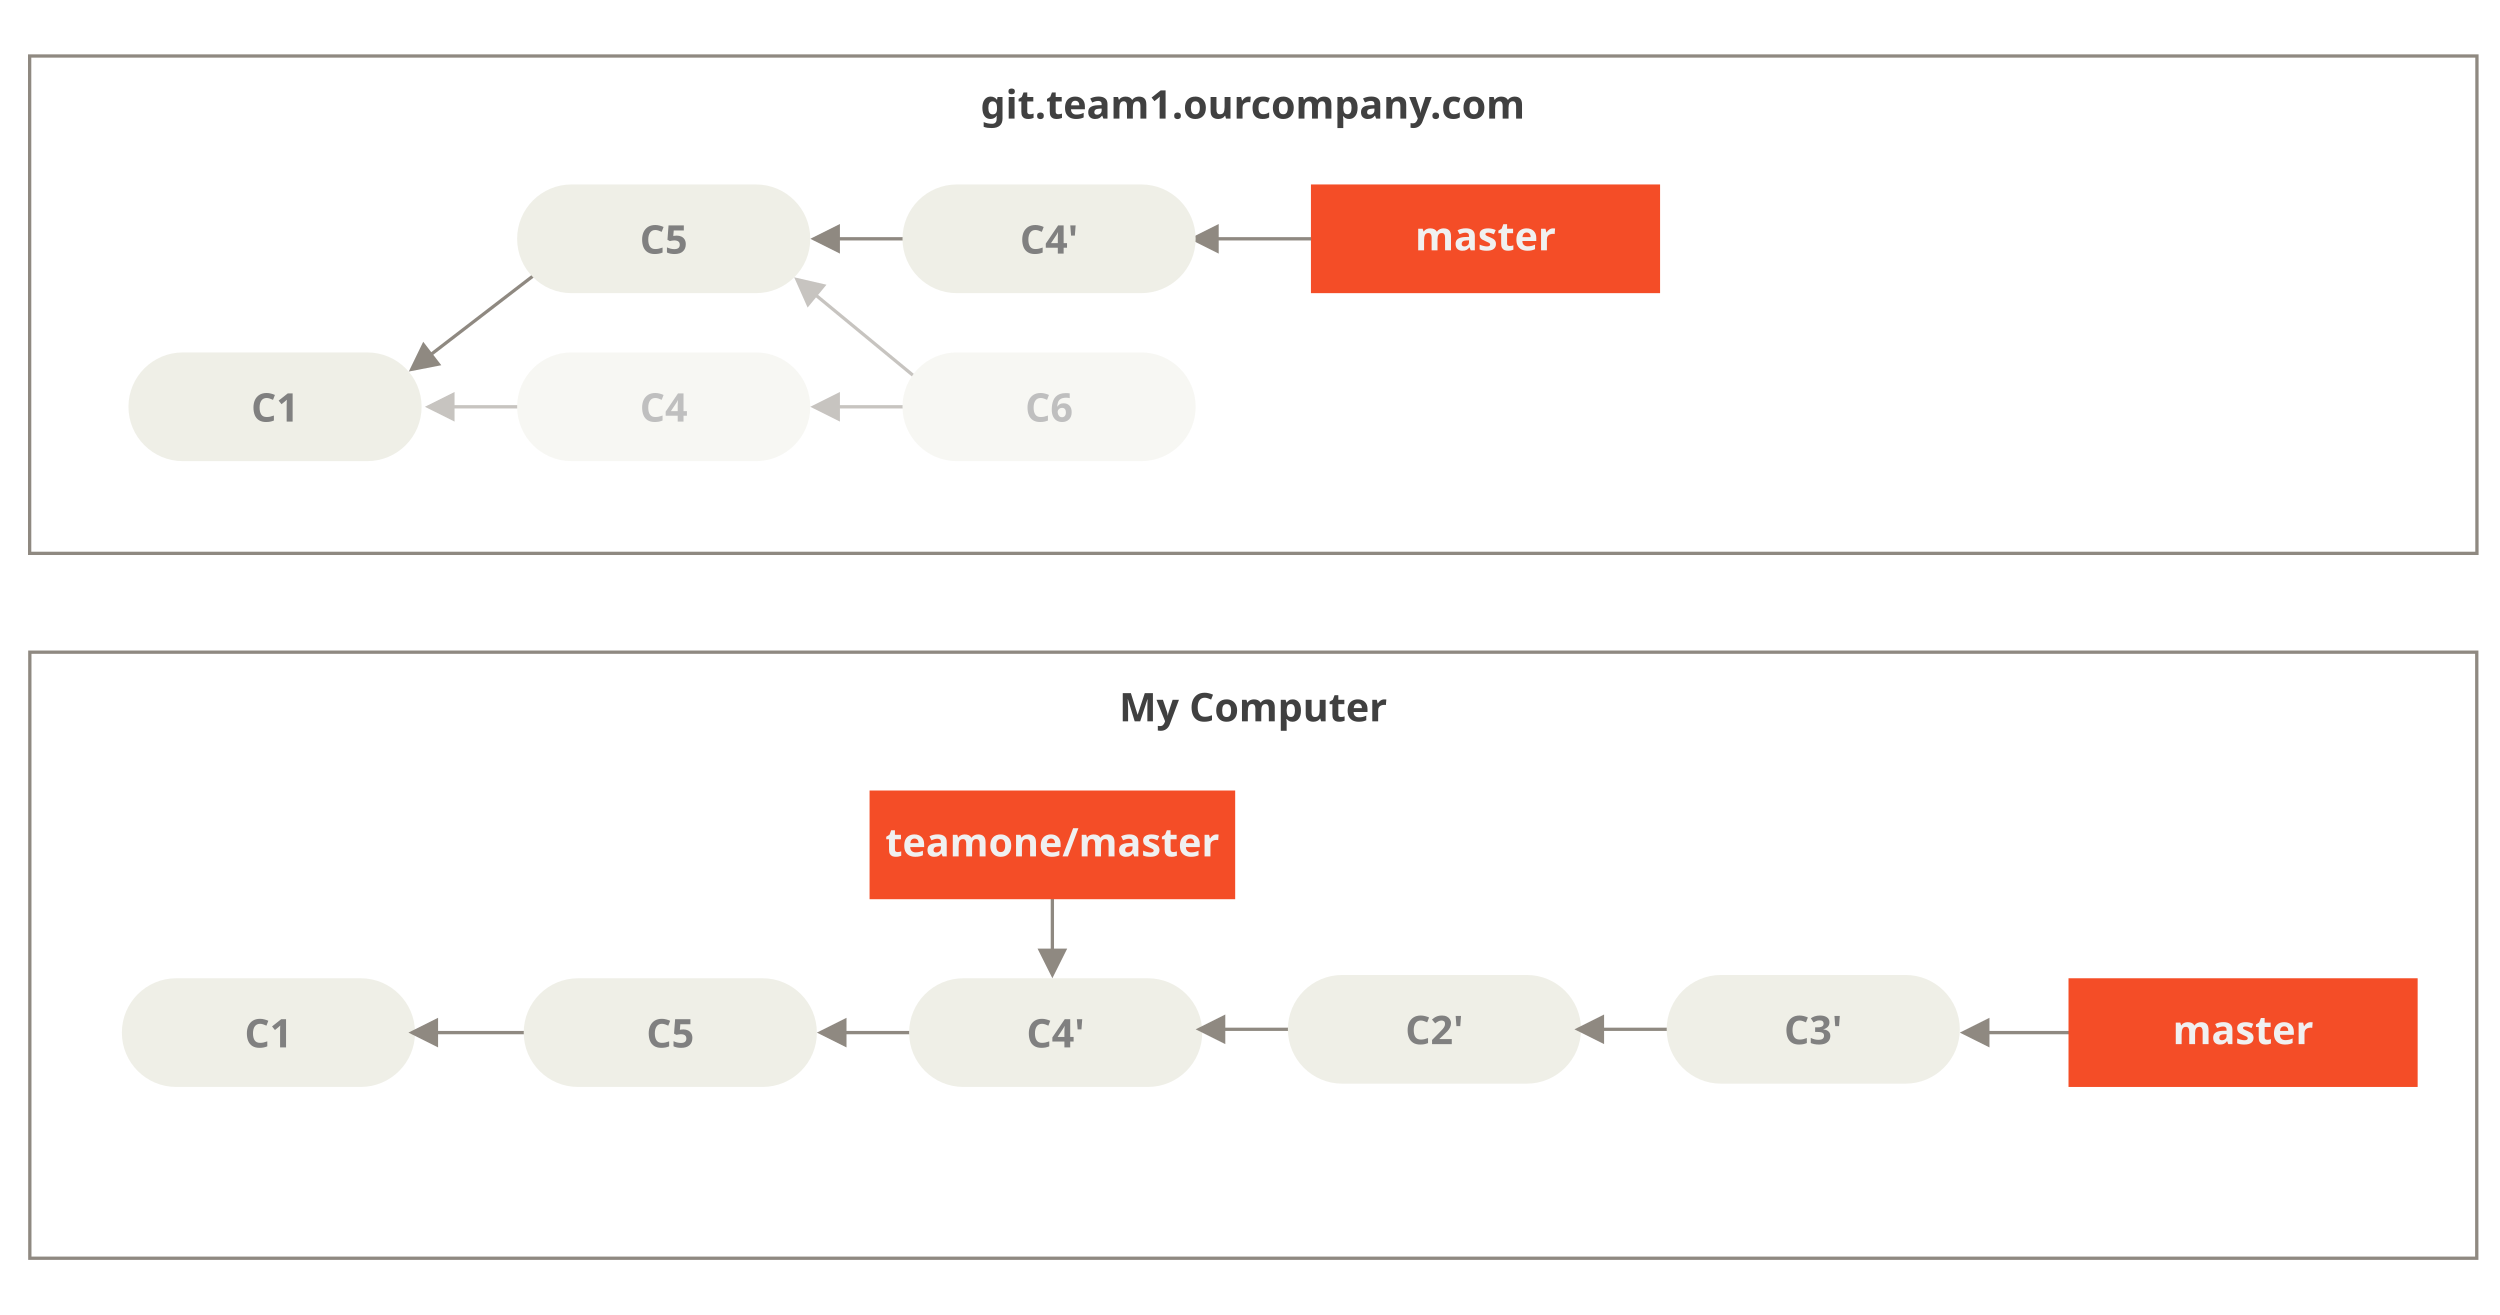
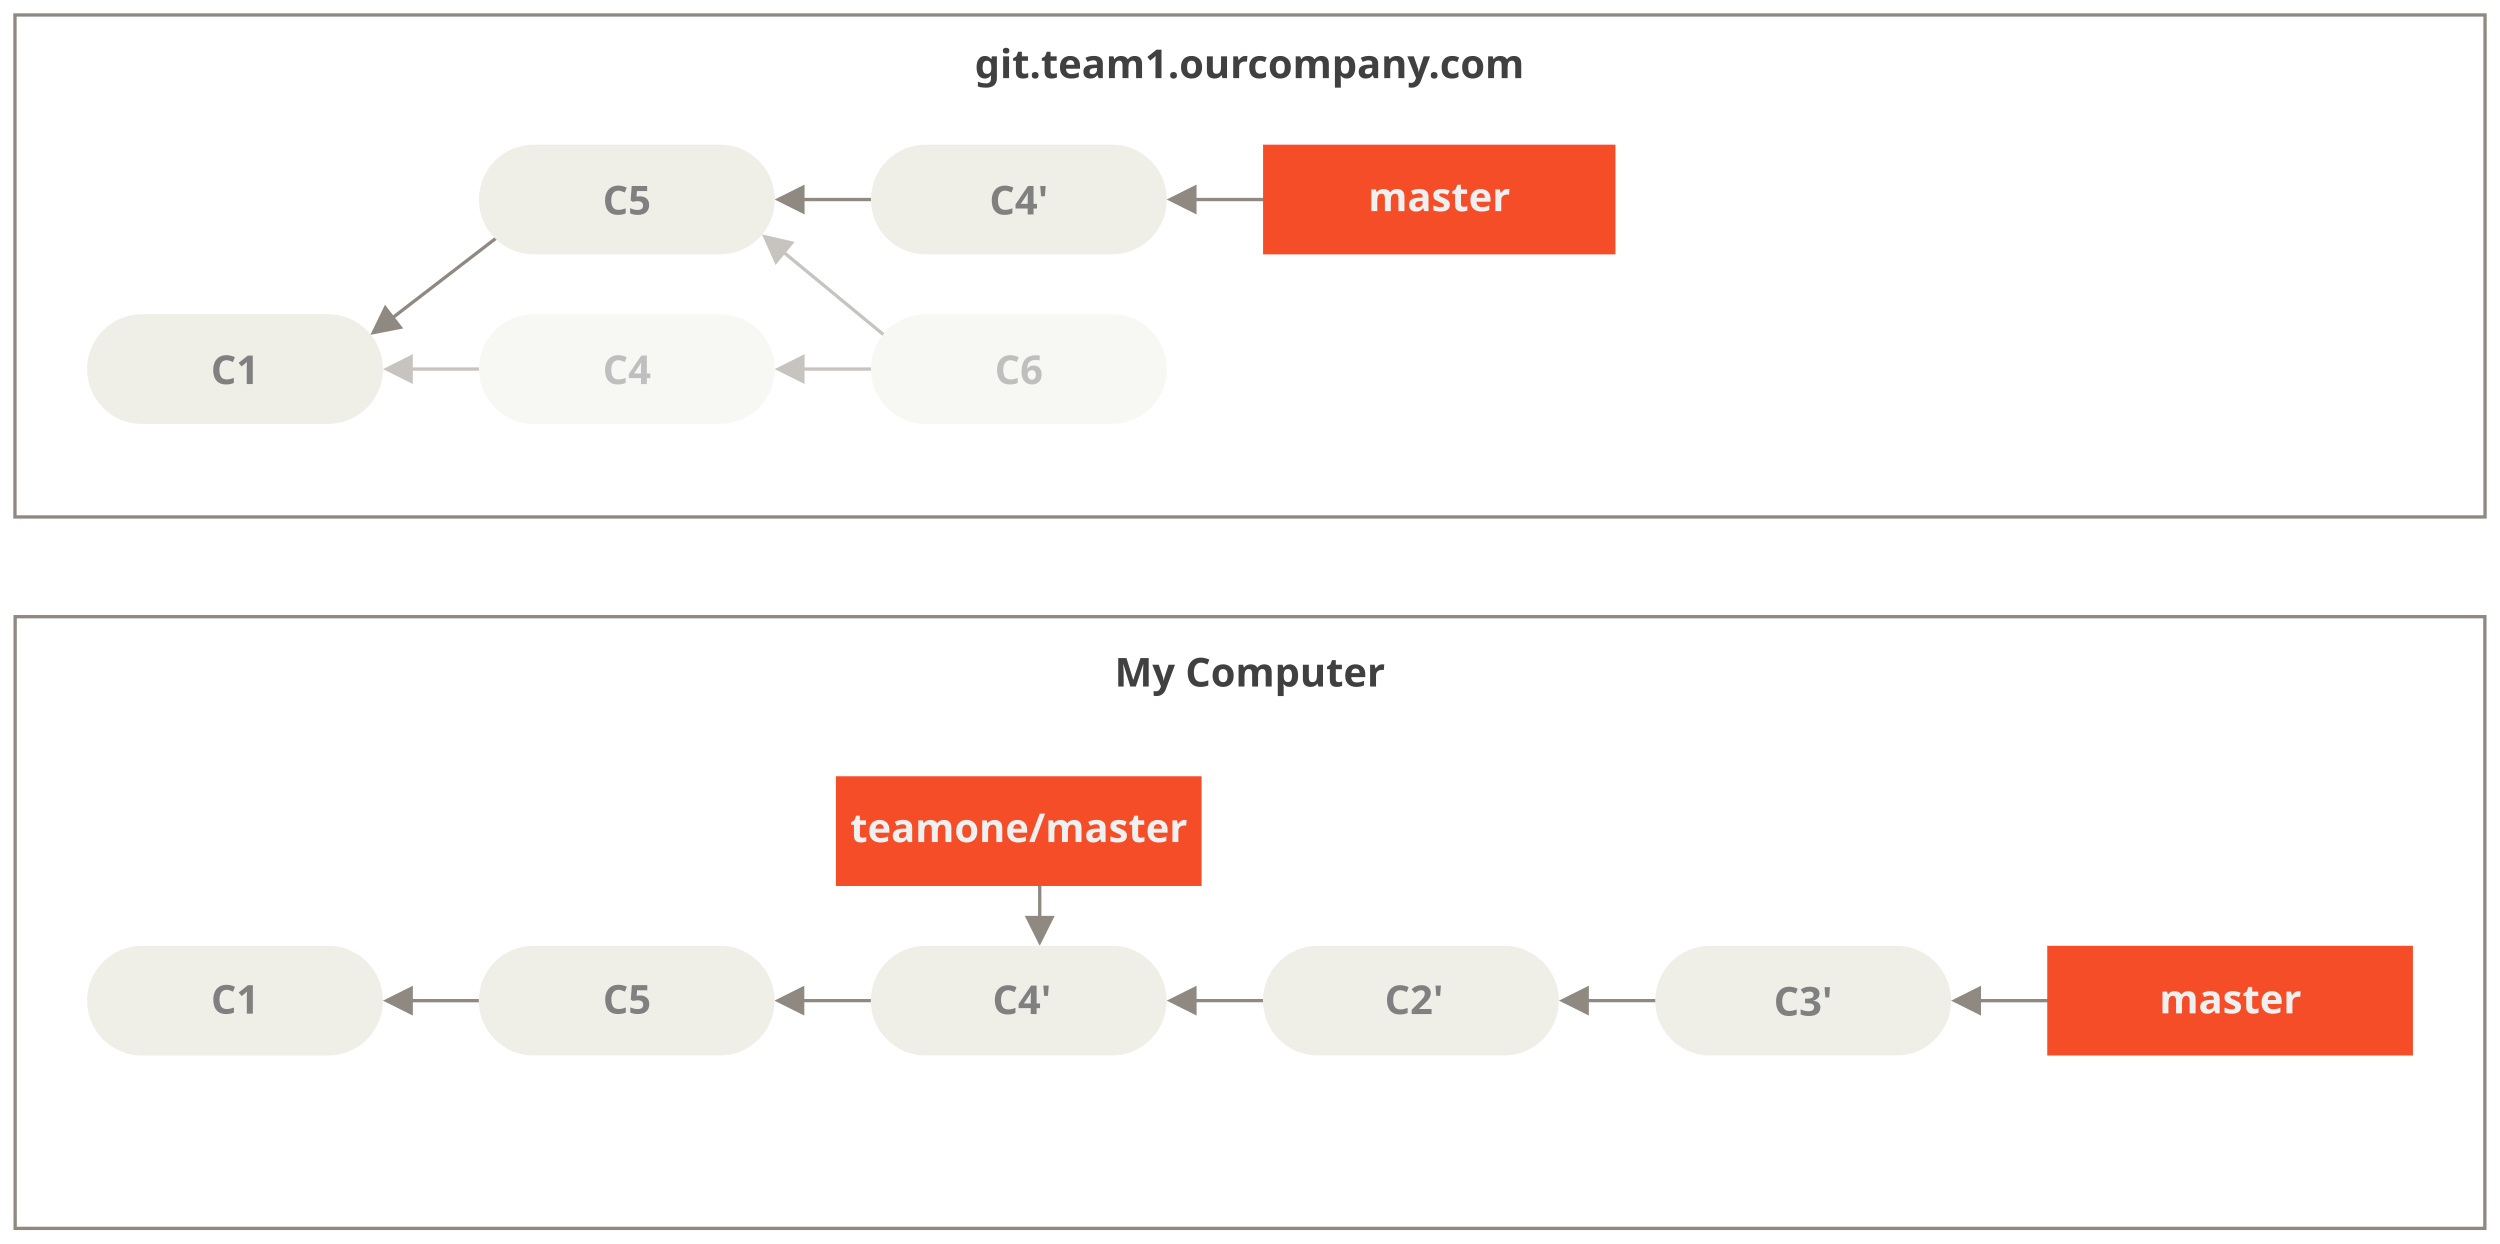
- <svg xmlns="http://www.w3.org/2000/svg" id="svg12456" version="1.1" viewBox="0 0 759 399">
-   <g id="03---Perils-of-Rebase-5" fill="none" fill-rule="evenodd">
-     <rect id="Rectangle-10" transform="translate(-7)" x="16" y="17" width="743" height="151" style="stroke-linecap:square;stroke:#8f8981" />
-     <polygon id="Rectangle-11" transform="translate(-6.9442)" points="758.89 382 758.89 198 16 198 16 382" style="stroke-linecap:square;stroke:#8f8981" />
-     <g id="brown" transform="translate(39,107)">
+ <svg xmlns="http://www.w3.org/2000/svg" id="svg12456" version="1.1" viewBox="0 0 752 374">
+   <rect id="Rectangle-10" transform="translate(-11.5,-12.5)" x="16" y="17" width="743" height="151" style="fill:none;stroke-linecap:square;stroke:#8f8981" />
+   <polygon id="Rectangle-11" transform="translate(-11.444 -12.5)" points="758.89 382 758.89 198 16 198 16 382" style="fill:none;stroke-linecap:square;stroke:#8f8981" />
+   <g id="g2497" transform="translate(-10.777 -12.5)">
+     <g id="brown" transform="translate(36.964 107.02)" style="fill-rule:evenodd;fill:none">
      <rect id="Rectangle-1" width="89" height="33" rx="16.5" ry="16.5" style="fill-rule:evenodd;fill:#efefe7" />
      <text id="C6" font-size="12px" font-weight="700" style="fill:#979797;font-family:'Source Code Pro';font-size:12px;font-weight:700;text-anchor:middle">
        <tspan id="tspan12328" x="44.5" y="21" style="fill:gray">C1</tspan>
      </text>
    </g>
-     <g id="Line-2-+-ref" transform="translate(361,56)">
-       <path id="Line-2" d="m9 16h38v1h-38v4l-9-4.5 9-4.5z" style="fill-rule:nonzero;fill:#8f8981" />
-       <g id="ref" transform="translate(37)">
+     <g id="g2459">
+       <path id="Line-2" transform="translate(361.7 56.014)" d="m9 16h38v1h-38v4l-9-4.5 9-4.5z" style="fill:#8f8981" />
+       <g id="ref" transform="translate(390.71 56.014)" style="fill-rule:evenodd;fill:none">
        <rect id="Rectangle-2" width="106" height="33" style="fill-rule:evenodd;fill:#f44d27" />
        <text id="master" font-size="12px" font-weight="700" style="fill:#979797;font-family:'Source Code Pro';font-size:12px;font-weight:700;text-anchor:middle">
          <tspan id="tspan12334" x="53" y="20" style="fill:#f0f0f0">master</tspan>
        </text>
      </g>
    </g>
-     <g id="g12345" transform="translate(37,297)">
-       <rect id="rect12339" width="89" height="33" rx="16.5" ry="16.5" style="fill-rule:evenodd;fill:#efefe7" />
-       <text id="text12343" font-size="12px" font-weight="700" style="fill:#979797;font-family:'Source Code Pro';font-size:12px;font-weight:700;text-anchor:middle">
-         <tspan id="tspan12341" x="44.5" y="21" style="fill:gray">C1</tspan>
-       </text>
-     </g>
-     <g id="Line-4-+-brown-9" transform="translate(246,56)">
-       <path id="Line-4" d="m9 16h39v1h-39v4l-9-4.5 9-4.5z" style="fill-rule:nonzero;fill:#8f8981" />
-       <g id="g12354" transform="translate(28)">
+     <g id="g2295">
+       <path id="Line-4" transform="translate(243.79 56.014)" d="m9 16h39v1h-39v4l-9-4.5 9-4.5z" style="fill:#8f8981" />
+       <g id="g12354" transform="translate(272.75 56.014)" style="fill-rule:evenodd;fill:none">
        <rect id="rect12348" width="89" height="33" rx="16.5" ry="16.5" style="fill-rule:evenodd;fill:#efefe7" />
        <text id="text12352" font-size="12px" font-weight="700" style="fill:#979797;font-family:'Source Code Pro';font-size:12px;font-weight:700;text-anchor:middle">
          <tspan id="tspan12350" x="44.5" y="21" style="fill:gray">C4'</tspan>
        </text>
      </g>
    </g>
-     <g id="Line-4-+-brown-10" transform="translate(248,296)">
-       <path id="path12357" d="m9 17h39v1h-39v4l-9-4.5 9-4.5z" style="fill-rule:nonzero;fill:#8f8981" />
-       <g id="g12365" transform="translate(28,1)">
-         <rect id="rect12359" width="89" height="33" rx="16.5" ry="16.5" style="fill-rule:evenodd;fill:#efefe7" />
-         <text id="text12363" font-size="12px" font-weight="700" style="fill:#979797;font-family:'Source Code Pro';font-size:12px;font-weight:700;text-anchor:middle">
-           <tspan id="tspan12361" x="44.5" y="21" style="fill:gray">C4'</tspan>
-         </text>
-       </g>
-       <path id="Line-5" d="m124 16h39v1h-39v4l-9-4.5 9-4.5z" style="fill-rule:nonzero;fill:#8f8981" />
-       <g id="g12374" transform="translate(143)">
-         <rect id="rect12368" width="89" height="33" rx="16.5" ry="16.5" style="fill-rule:evenodd;fill:#efefe7" />
-         <text id="text12372" font-size="12px" font-weight="700" style="fill:#979797;font-family:'Source Code Pro';font-size:12px;font-weight:700;text-anchor:middle">
-           <tspan id="tspan12370" x="44.5" y="21" style="fill:gray">C2'</tspan>
-         </text>
-       </g>
-       <path id="path12376" d="m239 16h39v1h-39v4l-9-4.5 9-4.5z" style="fill-rule:nonzero;fill:#8f8981" />
-       <g id="g12384" transform="translate(258)">
-         <rect id="rect12378" width="89" height="33" rx="16.5" ry="16.5" style="fill-rule:evenodd;fill:#efefe7" />
-         <text id="text12382" font-size="12px" font-weight="700" style="fill:#979797;font-family:'Source Code Pro';font-size:12px;font-weight:700;text-anchor:middle">
-           <tspan id="tspan12380" x="44.5" y="21" style="fill:gray">C3'</tspan>
+     <g id="g2302">
+       <path id="Line-11" transform="translate(-8.9118 .412)" d="m137.93 106.92 45.659-35.122.61.793-45.659 35.122 2.439 3.171-9.877 1.921 4.39-9.054z" style="fill:#8f8981" />
+       <g id="g12394" transform="translate(154.83 56.014)" style="fill-rule:evenodd;fill:none">
+         <rect id="rect12388" width="89" height="33" rx="16.5" ry="16.5" style="fill-rule:evenodd;fill:#efefe7" />
+         <text id="text12392" font-size="12px" font-weight="700" style="fill:#979797;font-family:'Source Code Pro';font-size:12px;font-weight:700;text-anchor:middle">
+           <tspan id="tspan12390" x="44.5" y="21" style="fill:gray">C5</tspan>
        </text>
      </g>
    </g>
-     <path id="Line-11" transform="translate(-7)" d="m137.93 106.92 45.659-35.122.61.793-45.659 35.122 2.439 3.171-9.877 1.921 4.39-9.054z" style="fill-rule:nonzero;fill:#8f8981" />
-     <g id="g12394" transform="translate(157,56)">
-       <rect id="rect12388" width="89" height="33" rx="16.5" ry="16.5" style="fill-rule:evenodd;fill:#efefe7" />
-       <text id="text12392" font-size="12px" font-weight="700" style="fill:#979797;font-family:'Source Code Pro';font-size:12px;font-weight:700;text-anchor:middle">
-         <tspan id="tspan12390" x="44.5" y="21" style="fill:gray">C5</tspan>
-       </text>
-     </g>
-     <g id="Line-4-+-brown-4-+-Line-7-+-Line-4-+-brown-5" transform="translate(129,84)" style="opacity:.5">
-       <g id="Line-4-+-brown-4" transform="translate(0,23)">
-         <path id="path12396" d="m9 16h39v1h-39v4l-9-4.5 9-4.5z" style="fill-rule:nonzero;fill:#8f8981" />
-         <g id="g12404" transform="translate(28)">
+     <g id="g2332" style="opacity:.5">
+       <g id="g2283">
+         <path id="path12396" transform="translate(125.96 107.02)" d="m9 16h39v1h-39v4l-9-4.5 9-4.5z" style="fill:#8f8981" />
+         <g id="g12404" transform="translate(154.83 107.02)" style="fill-rule:evenodd;fill:none">
          <rect id="rect12398" width="89" height="33" rx="16.5" ry="16.5" style="fill-rule:evenodd;fill:#efefe7" />
          <text id="text12402" font-size="12px" font-weight="700" style="fill:#979797;font-family:'Source Code Pro';font-size:12px;font-weight:700;text-anchor:middle">
            <tspan id="tspan12400" x="44.5" y="21" style="fill:gray">C4</tspan>
          </text>
        </g>
      </g>
-       <path id="Line-7" d="m119.37 5.524 33.829 27.909-.636.771-33.829-27.909-2.546 3.086-4.079-9.199 9.806 2.256z" style="fill-rule:nonzero;fill:#8f8981" />
-       <g id="Line-4-+-brown-5" transform="translate(117,23)">
-         <path id="path12408" d="m9 16h39v1h-39v4l-9-4.5 9-4.5z" style="fill-rule:nonzero;fill:#8f8981" />
-         <g id="g12416" transform="translate(28)">
+       <g id="g2317">
+         <path id="Line-7" transform="translate(127.88 82.828)" d="m119.37 5.524 33.829 27.909-.636.771-33.829-27.909-2.546 3.086-4.079-9.199 9.806 2.256z" style="fill:#8f8981" />
+         <path id="path12408" transform="translate(243.79 107.02)" d="m9 16h39v1h-39v4l-9-4.5 9-4.5z" style="fill:#8f8981" />
+         <g id="g12416" transform="translate(272.75 107.02)" style="fill-rule:evenodd;fill:none">
          <rect id="rect12410" width="89" height="33" rx="16.5" ry="16.5" style="fill-rule:evenodd;fill:#efefe7" />
          <text id="text12414" font-size="12px" font-weight="700" style="fill:#979797;font-family:'Source Code Pro';font-size:12px;font-weight:700;text-anchor:middle">
            <tspan id="tspan12412" x="44.5" y="21" style="fill:gray">C6</tspan>
          </text>
        </g>
      </g>
    </g>
-     <path id="Line-9" transform="translate(-7)" d="m140 313h46.918v1h-46.918v4l-9-4.5 9-4.5z" style="fill-rule:nonzero;fill:#8f8981" />
-     <g id="g12427" transform="translate(159,297)">
-       <rect id="rect12421" width="89" height="33" rx="16.5" ry="16.5" style="fill-rule:evenodd;fill:#efefe7" />
-       <text id="text12425" font-size="12px" font-weight="700" style="fill:#979797;font-family:'Source Code Pro';font-size:12px;font-weight:700;text-anchor:middle">
-         <tspan id="tspan12423" x="44.5" y="21" style="fill:gray">C5</tspan>
+   </g>
+   <path id="Line-6" transform="translate(257.25 227.5)" d="m55 48v-27.014h1v27.014h4l-4.5 9-4.5-9z" style="fill:#8f8981" />
+   <g id="g2373" transform="translate(-10.813 -12.5)">
+     <g id="g2191">
+       <rect id="rect12339" transform="translate(37,297)" width="89" height="33" rx="16.5" ry="16.5" style="fill-rule:evenodd;fill:#efefe7" />
+       <text id="text12343" transform="translate(37.028 296.41)" font-size="12px" font-weight="700" style="fill-rule:evenodd;fill:#979797;font-family:'Source Code Pro';font-size:12px;font-weight:700;text-anchor:middle">
+         <tspan id="tspan12341" x="44.5" y="21" style="fill:gray">C1</tspan>
      </text>
    </g>
-     <g id="Line-5-+-ref-2" transform="translate(595,297)">
-       <path id="path12429" d="m9 16h39v1h-39v4l-9-4.5 9-4.5z" style="fill-rule:nonzero;fill:#8f8981" />
-       <g id="g12437" transform="translate(33)">
-         <rect id="rect12431" width="106" height="33" style="fill-rule:evenodd;fill:#f44d27" />
-         <text id="text12435" font-size="12px" font-weight="700" style="fill:#979797;font-family:'Source Code Pro';font-size:12px;font-weight:700;text-anchor:middle">
+     <g id="g2247">
+       <path id="path12357" transform="translate(243.75 295.99)" d="m9 17h39v1h-39v4l-9-4.5 9-4.5z" style="fill:#8f8981" />
+       <g id="g2161">
+         <rect id="rect12359" transform="translate(272.75 296.99)" width="89" height="33" rx="16.5" ry="16.5" style="fill-rule:evenodd;fill:#efefe7" />
+         <text id="text12363" transform="translate(273.71 296.53)" font-size="12px" font-weight="700" style="fill-rule:evenodd;fill:#979797;font-family:'Source Code Pro';font-size:12px;font-weight:700;text-anchor:middle">
+           <tspan id="tspan12361" x="44.5" y="21" style="fill:gray">C4'</tspan>
+         </text>
+       </g>
+     </g>
+     <g id="g2153">
+       <path id="Line-5" transform="translate(246.75 296.99)" d="m124 16h39v1h-39v4l-9-4.5 9-4.5z" style="fill:#8f8981" />
+       <g id="g2145">
+         <g id="g2135" transform="translate(390.71 296.99)" style="fill:none">
+           <rect id="rect12368" width="89" height="33" rx="16.5" ry="16.5" style="fill-rule:evenodd;fill:#efefe7" />
+         </g>
+         <text id="text12372" transform="translate(391.67 296.53)" font-size="12px" font-weight="700" style="fill-rule:evenodd;fill:#979797;font-family:'Source Code Pro';font-size:12px;font-weight:700;text-anchor:middle">
+           <tspan id="tspan12370" x="44.5" y="21" style="fill:gray">C2'</tspan>
+         </text>
+       </g>
+     </g>
+     <g id="g2132">
+       <path id="path12376" transform="translate(249.74 296.99)" d="m239 16h39v1h-39v4l-9-4.5 9-4.5z" style="fill:#8f8981" />
+       <g id="g12384" transform="translate(508.7 296.99)" style="fill-rule:evenodd;fill:none">
+         <rect id="rect12378" width="89" height="33" rx="16.5" ry="16.5" style="fill-rule:evenodd;fill:#efefe7" />
+         <text id="text12382" font-size="12px" font-weight="700" style="fill:#979797;font-family:'Source Code Pro';font-size:12px;font-weight:700;text-anchor:middle">
+           <tspan id="tspan12380" x="44.5" y="21" style="fill:gray">C3'</tspan>
+         </text>
+       </g>
+     </g>
+     <g id="g2183">
+       <path id="Line-9" transform="translate(-5 -.00811)" d="m140 313h46.918v1h-46.918v4l-9-4.5 9-4.5z" style="fill:#8f8981" />
+       <g id="g2176">
+         <rect id="rect12421" transform="translate(154.83 296.99)" width="89" height="33" rx="16.5" ry="16.5" style="fill-rule:evenodd;fill:#efefe7" />
+         <text id="text12425" transform="translate(154.91 296.4)" font-size="12px" font-weight="700" style="fill-rule:evenodd;fill:#979797;font-family:'Source Code Pro';font-size:12px;font-weight:700;text-anchor:middle">
+           <tspan id="tspan12423" x="44.5" y="21" style="fill:gray">C5</tspan>
+         </text>
+       </g>
+     </g>
+     <g id="g2215">
+       <path id="path12429" transform="translate(597.7,297)" d="m9 16h39v1h-39v4l-9-4.5 9-4.5z" style="fill:#8f8981" />
+       <g id="g2208" transform="translate(-1.3732 -.00811)">
+         <rect id="rect12431" transform="matrix(1.0377 0 0 1 628 297)" width="106" height="33" style="fill-rule:evenodd;fill:#f44d27" />
+         <text id="text12435" transform="translate(630.1 297.32)" font-size="12px" font-weight="700" style="fill-rule:evenodd;fill:#979797;font-family:'Source Code Pro';font-size:12px;font-weight:700;text-anchor:middle">
          <tspan id="tspan12433" x="53" y="20" style="fill:#f0f0f0">master</tspan>
        </text>
      </g>
    </g>
-     <g id="Line-6-+-ref-3" transform="translate(264,240)">
-       <path id="Line-6" d="m55 48v-27.014h1v27.014h4l-4.5 9-4.5-9z" style="fill-rule:nonzero;fill:#8f8981" />
-       <g id="ref-3">
-         <rect id="rect12441" width="111" height="33" style="fill:#f44d27" />
-         <text id="text12445" font-size="12px" font-weight="700" style="fill:#979797;font-family:'Source Code Pro';font-size:12px;font-weight:700;text-anchor:middle">
-           <tspan id="tspan12443" x="55.5" y="20" style="fill:#f0f0f0">teamone/master</tspan>
-         </text>
-       </g>
+     <g id="g2228" transform="translate(-1.7488 6)">
+       <rect id="rect12441" transform="matrix(.99099 0 0 1 264 240)" width="111" height="33" style="fill-rule:evenodd;fill:#f44d27" />
+       <text id="text12445" transform="translate(263.52 239.8)" font-size="12px" font-weight="700" style="fill-rule:evenodd;fill:#979797;font-family:'Source Code Pro';font-size:12px;font-weight:700;text-anchor:middle">
+         <tspan id="tspan12443" x="55.5" y="20" style="fill:#f0f0f0">teamone/master</tspan>
+       </text>
    </g>
-     <text id="My-Computer" transform="translate(8.9617)" font-size="12px" font-weight="700" style="fill:#404040;font-family:'Source Code Pro';font-size:12px;font-weight:700;text-anchor:middle">
-       <tspan id="tspan12449" x="371.5" y="219" style="fill:#404040">My Computer</tspan>
-     </text>
-     <text id="git.team1.ourcompany" transform="translate(8.8417)" font-size="12px" font-weight="700" style="fill:#404040;font-family:'Source Code Pro';font-size:12px;font-weight:700;text-anchor:middle">
-       <tspan id="tspan12452" x="371.5" y="36" style="fill:#404040">git.team1.ourcompany.com</tspan>
-     </text>
  </g>
+   <text id="My-Computer" transform="translate(4.4625 -12.5)" font-size="12px" font-weight="700" style="fill-rule:evenodd;fill:#404040;font-family:'Source Code Pro';font-size:12px;font-weight:700;text-anchor:middle">
+     <tspan id="tspan12449" x="371.5" y="219" style="fill:#404040">My Computer</tspan>
+   </text>
+   <text id="git.team1.ourcompany" transform="translate(4.3417 -12.5)" font-size="12px" font-weight="700" style="fill-rule:evenodd;fill:#404040;font-family:'Source Code Pro';font-size:12px;font-weight:700;text-anchor:middle">
+     <tspan id="tspan12452" x="371.5" y="36" style="fill:#404040">git.team1.ourcompany.com</tspan>
+   </text>
</svg>
